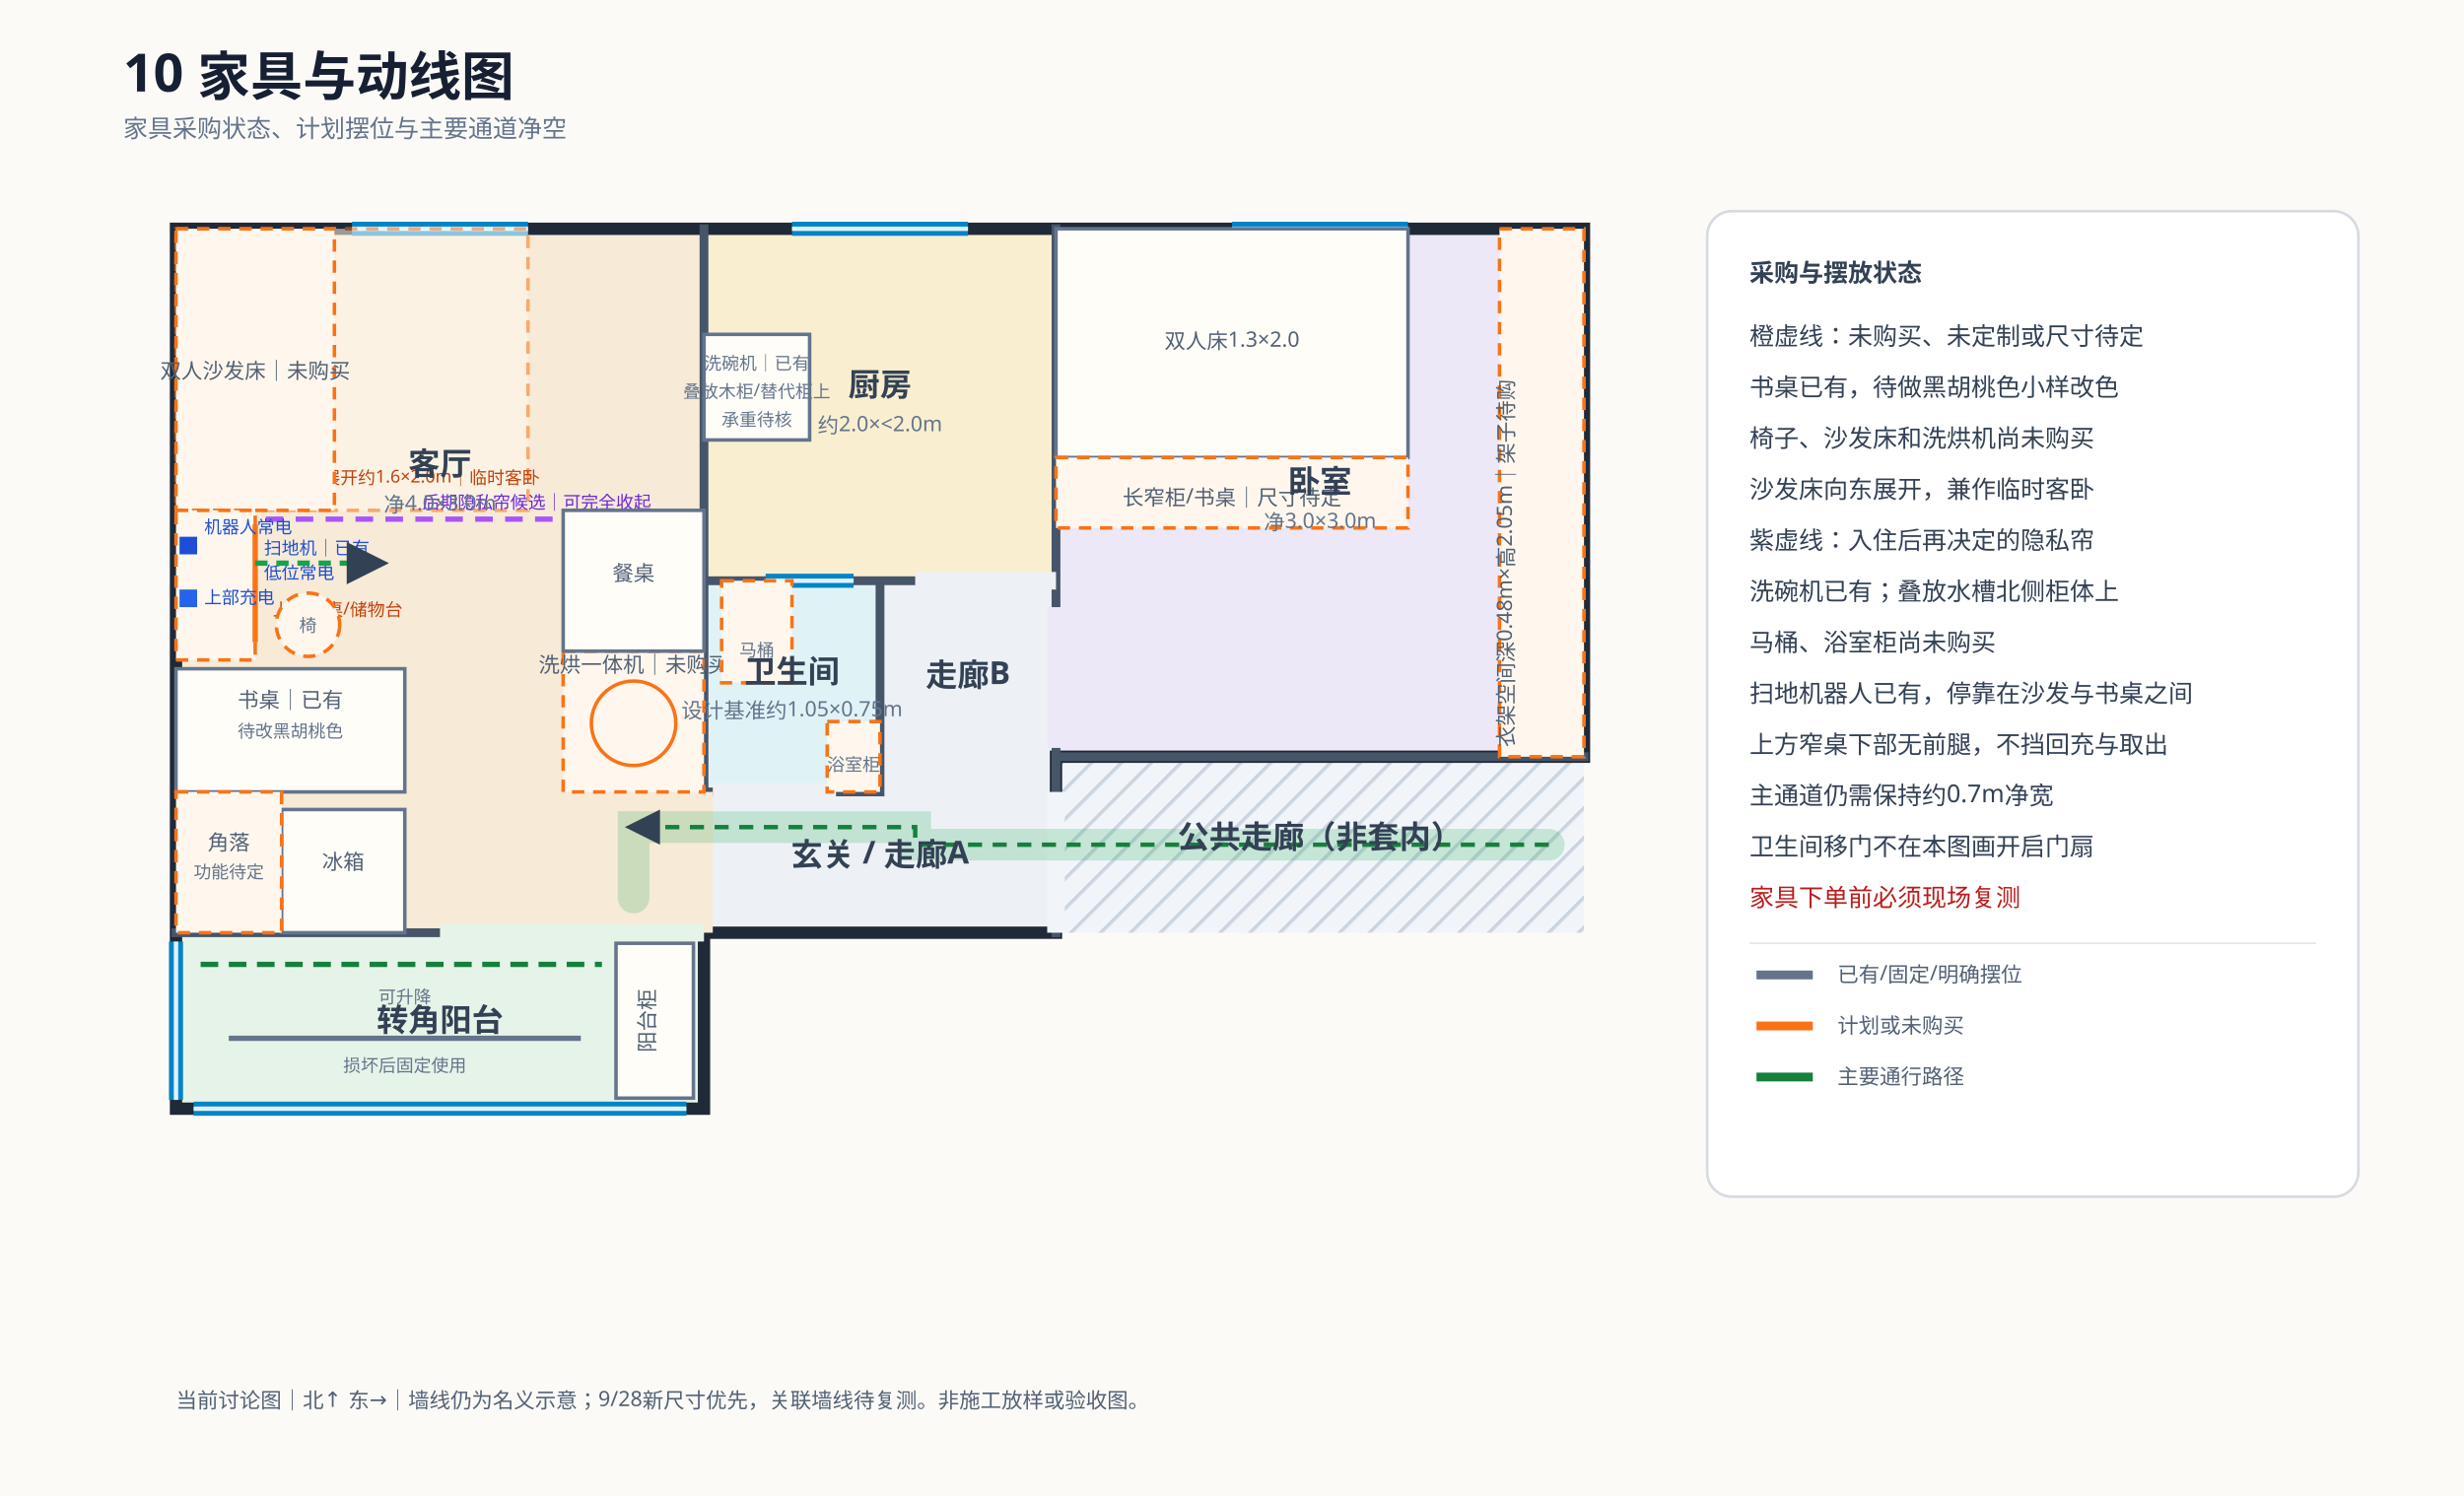
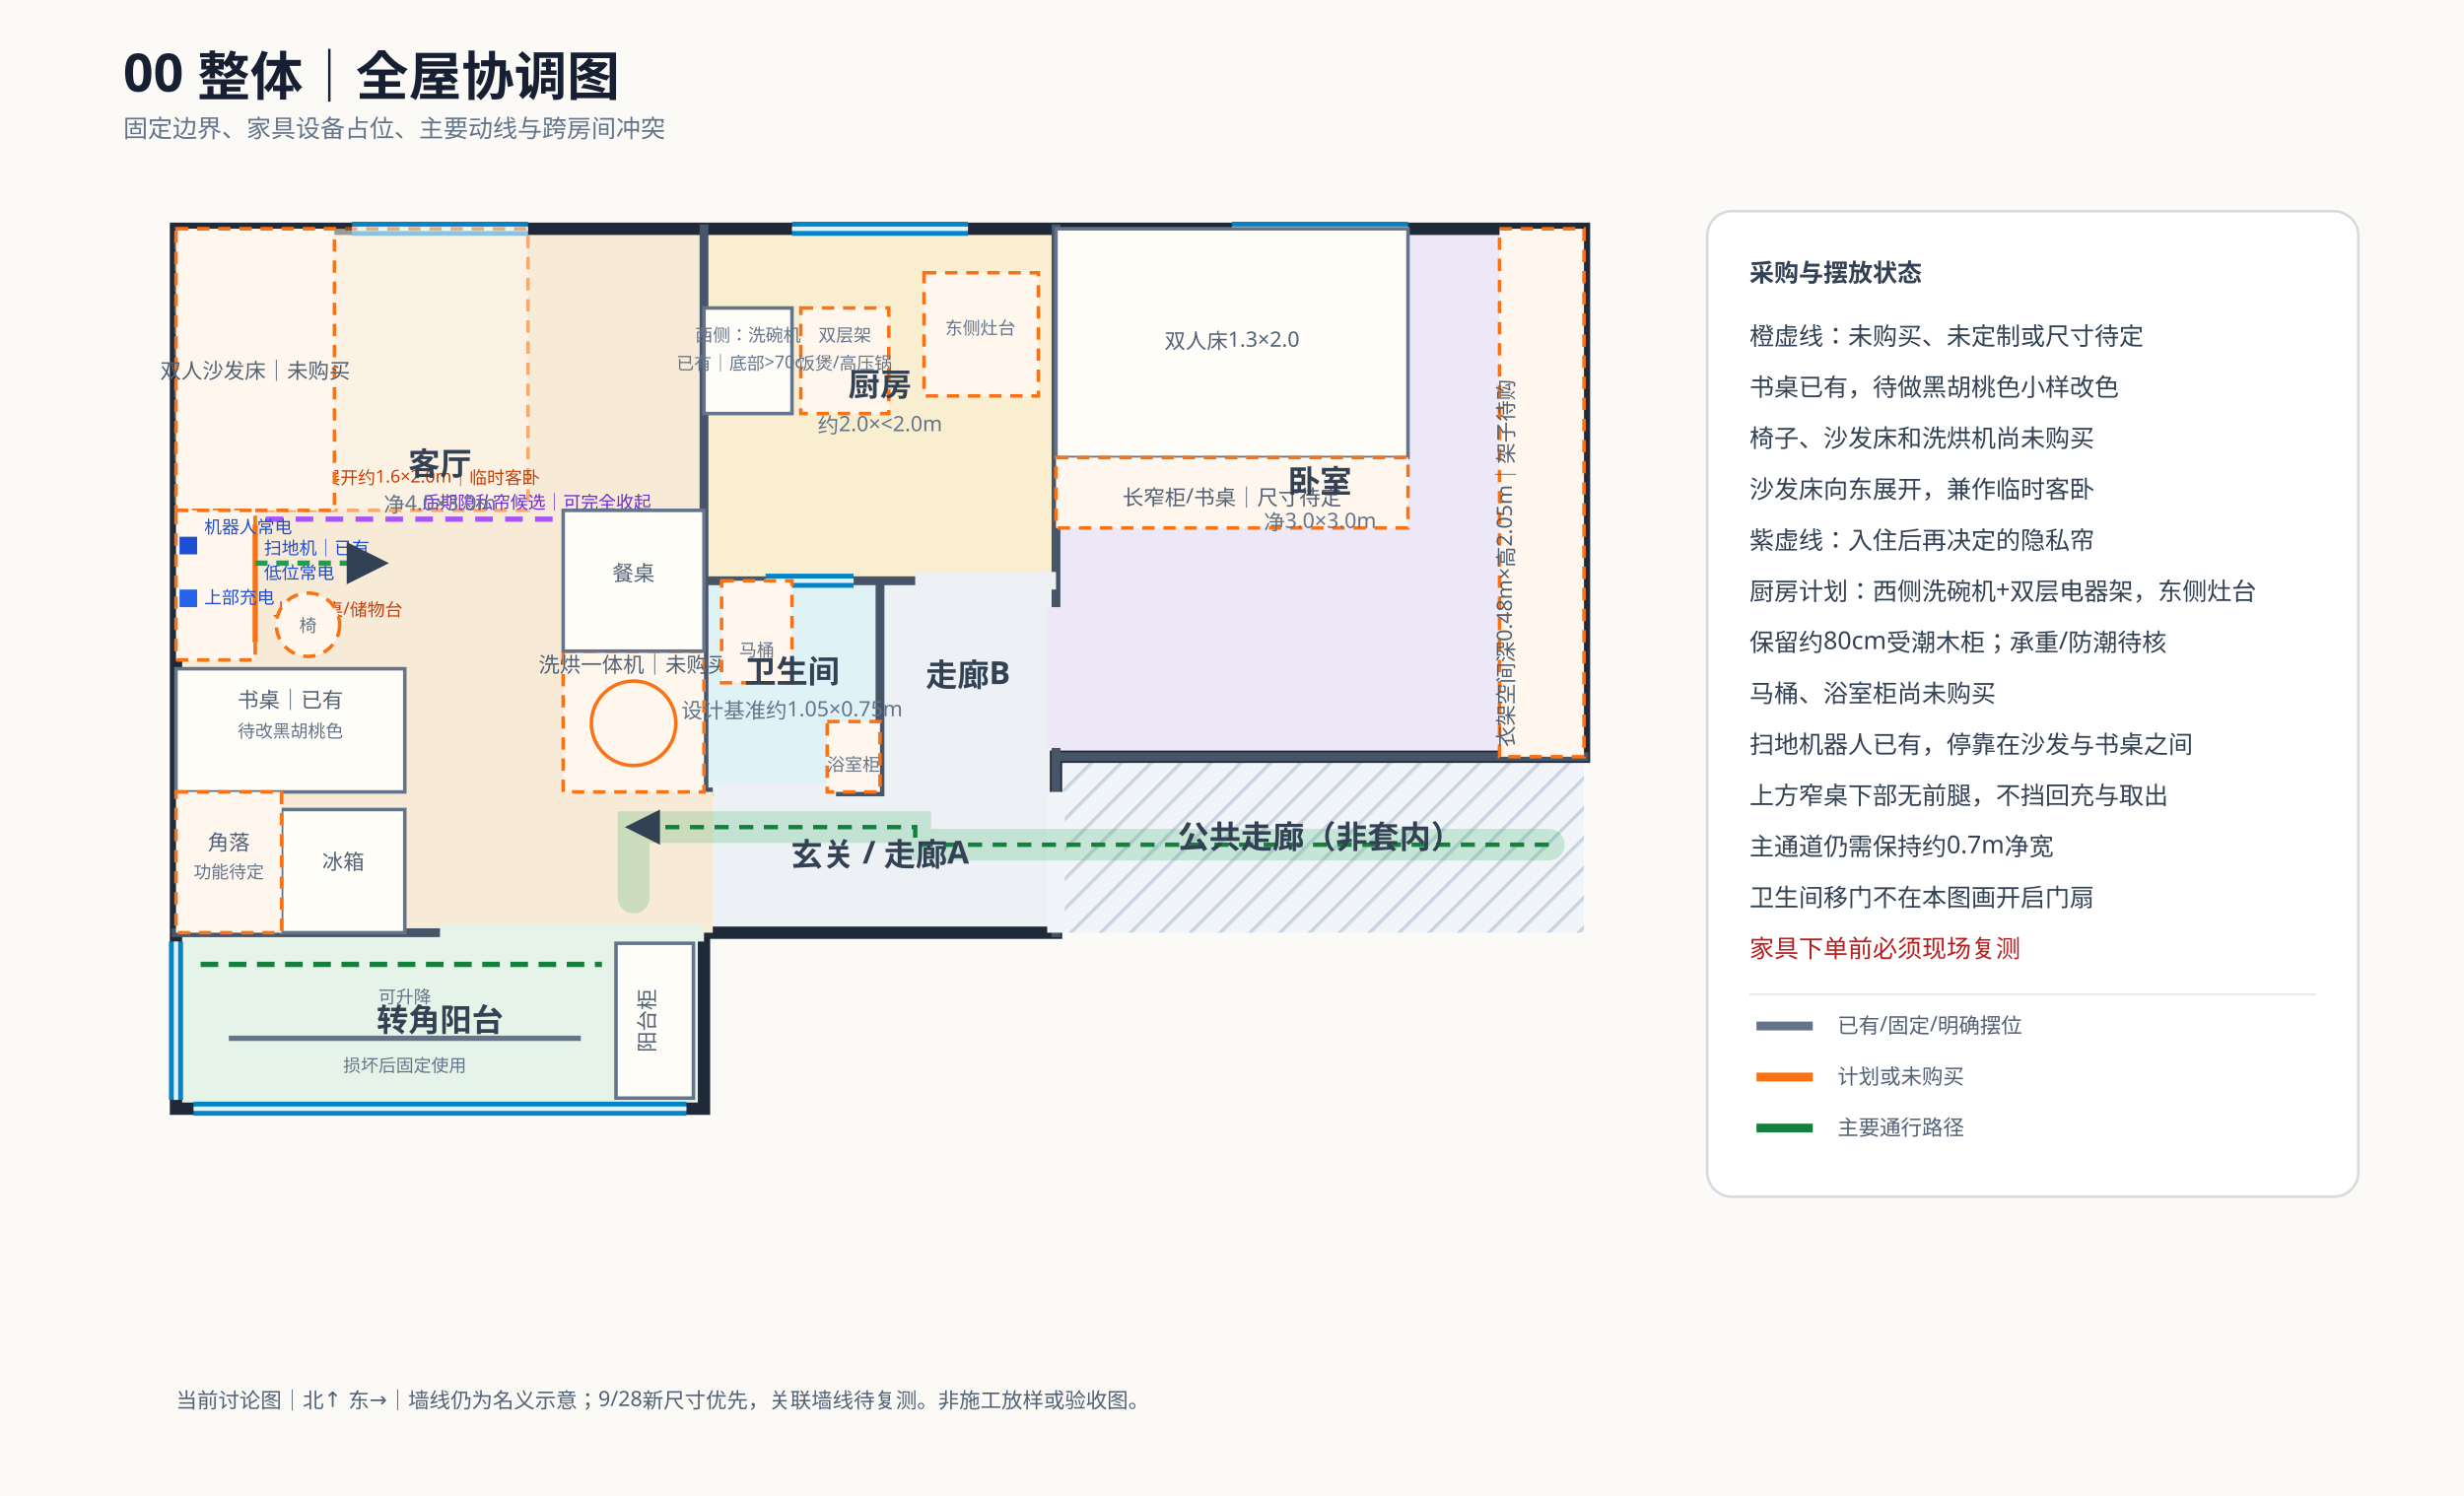
- <svg xmlns="http://www.w3.org/2000/svg" width="1400" height="850" viewBox="0 0 1400 850" data-diagram-role="furniture-circulation" role="img">
+ <svg xmlns="http://www.w3.org/2000/svg" width="1400" height="850" viewBox="0 0 1400 850" data-diagram-role="overall-coordination" role="img">
  <defs>
    <pattern id="hatch" width="12" height="12" patternUnits="userSpaceOnUse" patternTransform="rotate(45)">
      <rect width="12" height="12" fill="#f1f5f9" />
      <line y2="12" stroke="#cbd5e1" stroke-width="4" />
    </pattern>
    <pattern id="danger" width="10" height="10" patternUnits="userSpaceOnUse" patternTransform="rotate(45)">
      <rect width="10" height="10" fill="#fff1f2" />
      <line y2="10" stroke="#fecaca" stroke-width="3" />
    </pattern>
    <marker id="arrow" markerWidth="8" markerHeight="8" refX="6" refY="4" orient="auto">
      <path d="M0 0L8 4 0 8z" fill="#334155" />
    </marker>
    <marker id="blue-arrow" markerWidth="8" markerHeight="8" refX="6" refY="4" orient="auto">
      <path d="M0 0L8 4 0 8z" fill="#2563eb" />
    </marker>
    <style>
    text{font-family:"Source Han Sans SC","Heiti SC","Arial Unicode MS",sans-serif}
    .wall{fill:none;stroke:#1f2937;stroke-width:7;stroke-linecap:square;stroke-linejoin:miter}
    .iw{fill:none;stroke:#475569;stroke-width:5;stroke-linecap:square}
    .win{stroke:#0284c7;stroke-width:8}.winc{stroke:#e0f2fe;stroke-width:2.5}
    .title{font-size:30px;font-weight:750;fill:#172033}.subtitle{font-size:14px;fill:#64748b}
    .room{font-size:18px;font-weight:750;fill:#334155;text-anchor:middle}.roomsub{font-size:12px;fill:#64748b;text-anchor:middle}
    .note{font-size:14px;fill:#334155}.small{font-size:12px;fill:#526175}.micro{font-size:10px;fill:#64748b}
    .panel{fill:#fff;stroke:#d6dae1;stroke-width:1.5}.fixed{fill:#fffdf8;stroke:#64748b;stroke-width:2}
    .planned{fill:#fff7ed;stroke:#f97316;stroke-width:2;stroke-dasharray:7 5}
    .water{fill:none;stroke:#0284c7;stroke-width:4}.hot{fill:none;stroke:#dc2626;stroke-width:4}
    .drain{fill:none;stroke:#0f766e;stroke-width:5}.gas{fill:none;stroke:#ea580c;stroke-width:4}
    .power{fill:none;stroke:#2563eb;stroke-width:3}.network{fill:none;stroke:#7c3aed;stroke-width:3;stroke-dasharray:7 5}
    .danger{fill:#fff1f2;stroke:#dc2626;stroke-width:2}.cat{fill:none;stroke:#16a34a;stroke-width:6;stroke-dasharray:8 5}
    .dim{fill:none;stroke:#64748b;stroke-width:1.5}.dimtext{font-size:12px;fill:#475569;text-anchor:middle}
    .center{text-anchor:middle}.bold{font-weight:700}.orange{fill:#c2410c}.red{fill:#b91c1c}.blue{fill:#1d4ed8}.green{fill:#15803d}.purple{fill:#6d28d9}
  </style>
  </defs>
  <rect width="1400" height="850" fill="#fbfaf7" />
-   <text x="70" y="52" class="title">10 家具与动线图</text>
-   <text x="70" y="78" class="subtitle">家具采购状态、计划摆位与主要通道净空</text>
+   <text x="70" y="52" class="title">00 整体｜全屋协调图</text>
+   <text x="70" y="78" class="subtitle">固定边界、家具设备占位、主要动线与跨房间冲突</text>
  <rect x="100" y="130" width="300" height="400" fill="#f7ead7" />
  <rect x="100" y="530" width="300" height="100" fill="#e6f3e8" />
  <rect x="400" y="130" width="200" height="200" fill="#f9efd0" />
  <rect x="400" y="330" width="100" height="120" fill="#dff3f7" />
  <rect x="500" y="330" width="100" height="120" fill="#edf1f5" />
  <rect x="400" y="450" width="200" height="80" fill="#edf1f5" />
  <rect x="600" y="130" width="300" height="300" fill="#ece8f7" />
  <rect x="600" y="430" width="300" height="100" fill="url(#hatch)" />
  <path class="wall" d="M100 130H900V430H600V530H400V630H100Z" />
  <path class="iw" d="M400 130V450M400 330H520M500 330V450M400 450H405M475 450H500M600 130V345M600 425V530M600 430H900M100 530H250" />
  <g data-connection="hall-a-b-open" />
  <path d="M400 450V530" stroke="#f7ead7" stroke-width="10" />
  <path d="M520 330H600" stroke="#edf1f5" stroke-width="10" />
  <path d="M405 450H475" stroke="#edf1f5" stroke-width="10" />
  <path d="M600 345V425" stroke="#ece8f7" stroke-width="10" />
  <path d="M600 450V530" stroke="#f1f5f9" stroke-width="10" />
  <path d="M250 530H400" stroke="#e6f3e8" stroke-width="10" />
  <path class="win" d="M200 130H300M450 130H550M700 130H800M100 535V625M110 630H390M435 330H485" />
  <path class="winc" d="M200 130H300M450 130H550M700 130H800M100 535V625M110 630H390M435 330H485" />
  <path d="M880 480H520V470H360V510" fill="none" stroke="#16a34a" stroke-width="18" opacity=".20" stroke-linecap="round" />
  <path d="M880 480H520V470H360" fill="none" stroke="#15803d" stroke-width="2.5" stroke-dasharray="8 6" marker-end="url(#arrow)" />
  <rect x="100" y="130" width="200" height="160" class="planned" data-furniture="sofa-bed" data-mode="bed-open" opacity="0.55" />
  <text x="245" y="275" class="micro center orange">展开约1.6×2.0m｜临时客卧</text>
  <rect x="100" y="130" width="90" height="160" class="planned" data-furniture="sofa-bed" data-mode="sofa" data-status="not-purchased" />
  <text x="145" y="215" class="small center">双人沙发床｜未购买</text>
  <path d="M100 295H400" fill="none" stroke="#a855f7" stroke-width="3" stroke-dasharray="10 7" data-privacy-curtain="candidate" />
  <text x="305" y="289" class="micro purple center">后期隐私帘候选｜可完全收起</text>
  <g data-furniture="robot-vacuum" data-status="existing" data-power="always-on">
    <rect x="105" y="300" width="40" height="40" rx="8" fill="#e0f2fe" stroke="#0284c7" stroke-width="2" />
    <circle cx="125" cy="320" r="14" fill="none" stroke="#0284c7" stroke-width="2" />
    <text x="150" y="315" class="micro blue">扫地机｜已有</text>
    <text x="150" y="329" class="micro blue">低位常电</text>
  </g>
  <g data-furniture="robot-over-table" data-status="not-purchased" data-clear-under="true">
    <rect x="100" y="290" width="45" height="85" class="planned" />
    <path d="M145 298V365" stroke="#f97316" stroke-width="3" />
    <text x="155" y="350" class="micro orange">上方窄桌/储物台</text>
  </g>
  <path d="M145 320H215" fill="none" stroke="#16a34a" stroke-width="3" stroke-dasharray="7 5" marker-end="url(#arrow)" data-robot-approach="east-clear" />
  <g data-outlet-branch="LR-SOFA-ROBOT">
    <rect x="102" y="335" width="10" height="10" fill="#2563eb" />
    <text x="116" y="343" class="micro blue">上部充电</text>
    <rect x="102" y="305" width="10" height="10" fill="#1d4ed8" />
    <text x="116" y="303" class="micro blue">机器人常电</text>
  </g>
  <rect x="100" y="380" width="130" height="70" class="fixed" data-status="existing-to-refinish" />
  <text x="165" y="402" class="small center">书桌｜已有</text>
  <text x="165" y="419" class="micro center">待改黑胡桃色</text>
  <circle cx="175" cy="355" r="18" class="planned" data-status="not-purchased" />
  <text x="175" y="359" class="micro center">椅</text>
  <rect x="160" y="460" width="70" height="70" class="fixed" />
  <text x="195" y="494" class="small center">冰箱</text>
  <rect x="100" y="450" width="60" height="80" class="planned" />
  <text x="130" y="483" class="small center">角落</text>
  <text x="130" y="499" class="micro center">功能待定</text>
  <rect x="320" y="370" width="80" height="80" class="planned" data-status="not-purchased" />
  <circle cx="360" cy="411" r="24" fill="none" stroke="#f97316" stroke-width="2" />
  <text x="360" y="382" class="small center">洗烘一体机｜未购买</text>
  <rect x="320" y="290" width="80" height="80" class="fixed" />
  <text x="360" y="330" class="small center">餐桌</text>
-   <rect x="400" y="190" width="60" height="60" class="fixed" data-appliance="dishwasher" data-status="owned-to-move" data-stack-on="wood-cabinet" />
-   <text x="430" y="210" class="micro center">洗碗机｜已有</text>
-   <text x="430" y="226" class="micro center">叠放木柜/替代柜上</text>
-   <text x="430" y="242" class="micro center">承重待核</text>
+   <rect x="400" y="175" width="50" height="60" class="fixed" data-appliance="dishwasher" data-status="owned-placement-planned" />
+   <text x="425" y="194" class="micro center">西侧：洗碗机</text>
+   <text x="425" y="210" class="micro center">已有｜底部&gt;70cm</text>
+   <rect x="455" y="175" width="50" height="60" class="planned" data-furniture="small-appliance-rack" data-status="not-purchased" />
+   <text x="480" y="194" class="micro center">双层架</text>
+   <text x="480" y="210" class="micro center">饭煲/高压锅</text>
+   <rect x="525" y="155" width="65" height="70" class="planned" data-appliance="gas-stove" data-placement="east" />
+   <text x="557" y="190" class="micro center">东侧灶台</text>
  <rect x="600" y="130" width="200" height="130" class="fixed" />
  <text x="700" y="198" class="small center">双人床1.3×2.0</text>
  <rect x="852" y="130" width="48" height="300" class="planned" />
  <text x="860" y="320" class="small center" transform="rotate(-90 860 320)">衣架空间深0.48m×高2.05m｜架子待购</text>
  <rect x="600" y="260" width="200" height="40" class="planned" />
  <text x="700" y="287" class="small center">长窄柜/书桌｜尺寸待定</text>
  <rect x="410" y="330" width="40" height="58" class="planned" data-status="not-purchased" />
  <text x="430" y="373" class="micro center">马桶</text>
  <rect x="470" y="410" width="30" height="40" class="planned" data-status="not-purchased" />
  <text x="485" y="438" class="micro center">浴室柜</text>
  <rect x="350" y="536" width="44" height="88" class="fixed" />
  <text x="372" y="580" class="small center" transform="rotate(-90 372 580)">阳台柜</text>
  <path d="M114 548H342" stroke="#15803d" stroke-width="3" stroke-dasharray="10 6" />
  <text x="230" y="570" class="micro center">可升降</text>
  <path d="M130 590H330" stroke="#64748b" stroke-width="3" />
  <text x="230" y="609" class="micro center">损坏后固定使用</text>
  <circle cx="1000" cy="720" r="0" fill="none" />
  <text x="250" y="270" class="room">客厅</text>
  <text x="250" y="291" class="roomsub">净4.0×3.0m</text>
  <text x="500" y="225" class="room">厨房</text>
  <text x="500" y="246" class="roomsub">约2.0×&lt;2.0m</text>
  <text x="450" y="388" class="room">卫生间</text>
  <text x="450" y="408" class="roomsub">设计基准约1.05×0.75m</text>
  <text x="750" y="280" class="room">卧室</text>
  <text x="750" y="301" class="roomsub">净3.0×3.0m</text>
  <text x="550" y="390" class="room">走廊B</text>
  <text x="500" y="492" class="room">玄关 / 走廊A</text>
  <text x="250" y="586" class="room">转角阳台</text>
  <text x="750" y="482" class="room">公共走廊（非套内）</text>
  <rect x="970" y="120" width="370" height="560" rx="14" class="panel" />
  <text x="994" y="160" class="note bold">采购与摆放状态</text>
  <text x="994" y="196" class="note">橙虚线：未购买、未定制或尺寸待定</text>
  <text x="994" y="225" class="note">书桌已有，待做黑胡桃色小样改色</text>
  <text x="994" y="254" class="note">椅子、沙发床和洗烘机尚未购买</text>
  <text x="994" y="283" class="note">沙发床向东展开，兼作临时客卧</text>
  <text x="994" y="312" class="note">紫虚线：入住后再决定的隐私帘</text>
-   <text x="994" y="341" class="note">洗碗机已有；叠放水槽北侧柜体上</text>
-   <text x="994" y="370" class="note">马桶、浴室柜尚未购买</text>
-   <text x="994" y="399" class="note">扫地机器人已有，停靠在沙发与书桌之间</text>
-   <text x="994" y="428" class="note">上方窄桌下部无前腿，不挡回充与取出</text>
-   <text x="994" y="457" class="note">主通道仍需保持约0.7m净宽</text>
-   <text x="994" y="486" class="note">卫生间移门不在本图画开启门扇</text>
-   <text x="994" y="515" class="note red">家具下单前必须现场复测</text>
-   <line x1="994" y1="536" x2="1316" y2="536" stroke="#e2e8f0" />
-   <line x1="998" y1="554" x2="1030" y2="554" stroke="#64748b" stroke-width="5" />
-   <text x="1044" y="558" class="small">已有/固定/明确摆位</text>
-   <line x1="998" y1="583" x2="1030" y2="583" stroke="#f97316" stroke-width="5" />
-   <text x="1044" y="587" class="small">计划或未购买</text>
-   <line x1="998" y1="612" x2="1030" y2="612" stroke="#15803d" stroke-width="5" />
-   <text x="1044" y="616" class="small">主要通行路径</text>
+   <text x="994" y="341" class="note">厨房计划：西侧洗碗机+双层电器架，东侧灶台</text>
+   <text x="994" y="370" class="note">保留约80cm受潮木柜；承重/防潮待核</text>
+   <text x="994" y="399" class="note">马桶、浴室柜尚未购买</text>
+   <text x="994" y="428" class="note">扫地机器人已有，停靠在沙发与书桌之间</text>
+   <text x="994" y="457" class="note">上方窄桌下部无前腿，不挡回充与取出</text>
+   <text x="994" y="486" class="note">主通道仍需保持约0.7m净宽</text>
+   <text x="994" y="515" class="note">卫生间移门不在本图画开启门扇</text>
+   <text x="994" y="544" class="note red">家具下单前必须现场复测</text>
+   <line x1="994" y1="565" x2="1316" y2="565" stroke="#e2e8f0" />
+   <line x1="998" y1="583" x2="1030" y2="583" stroke="#64748b" stroke-width="5" />
+   <text x="1044" y="587" class="small">已有/固定/明确摆位</text>
+   <line x1="998" y1="612" x2="1030" y2="612" stroke="#f97316" stroke-width="5" />
+   <text x="1044" y="616" class="small">计划或未购买</text>
+   <line x1="998" y1="641" x2="1030" y2="641" stroke="#15803d" stroke-width="5" />
+   <text x="1044" y="645" class="small">主要通行路径</text>
  <text x="100" y="800" class="small">当前讨论图｜北↑ 东→｜墙线仍为名义示意；9/28新尺寸优先，关联墙线待复测。非施工放样或验收图。</text>
</svg>
